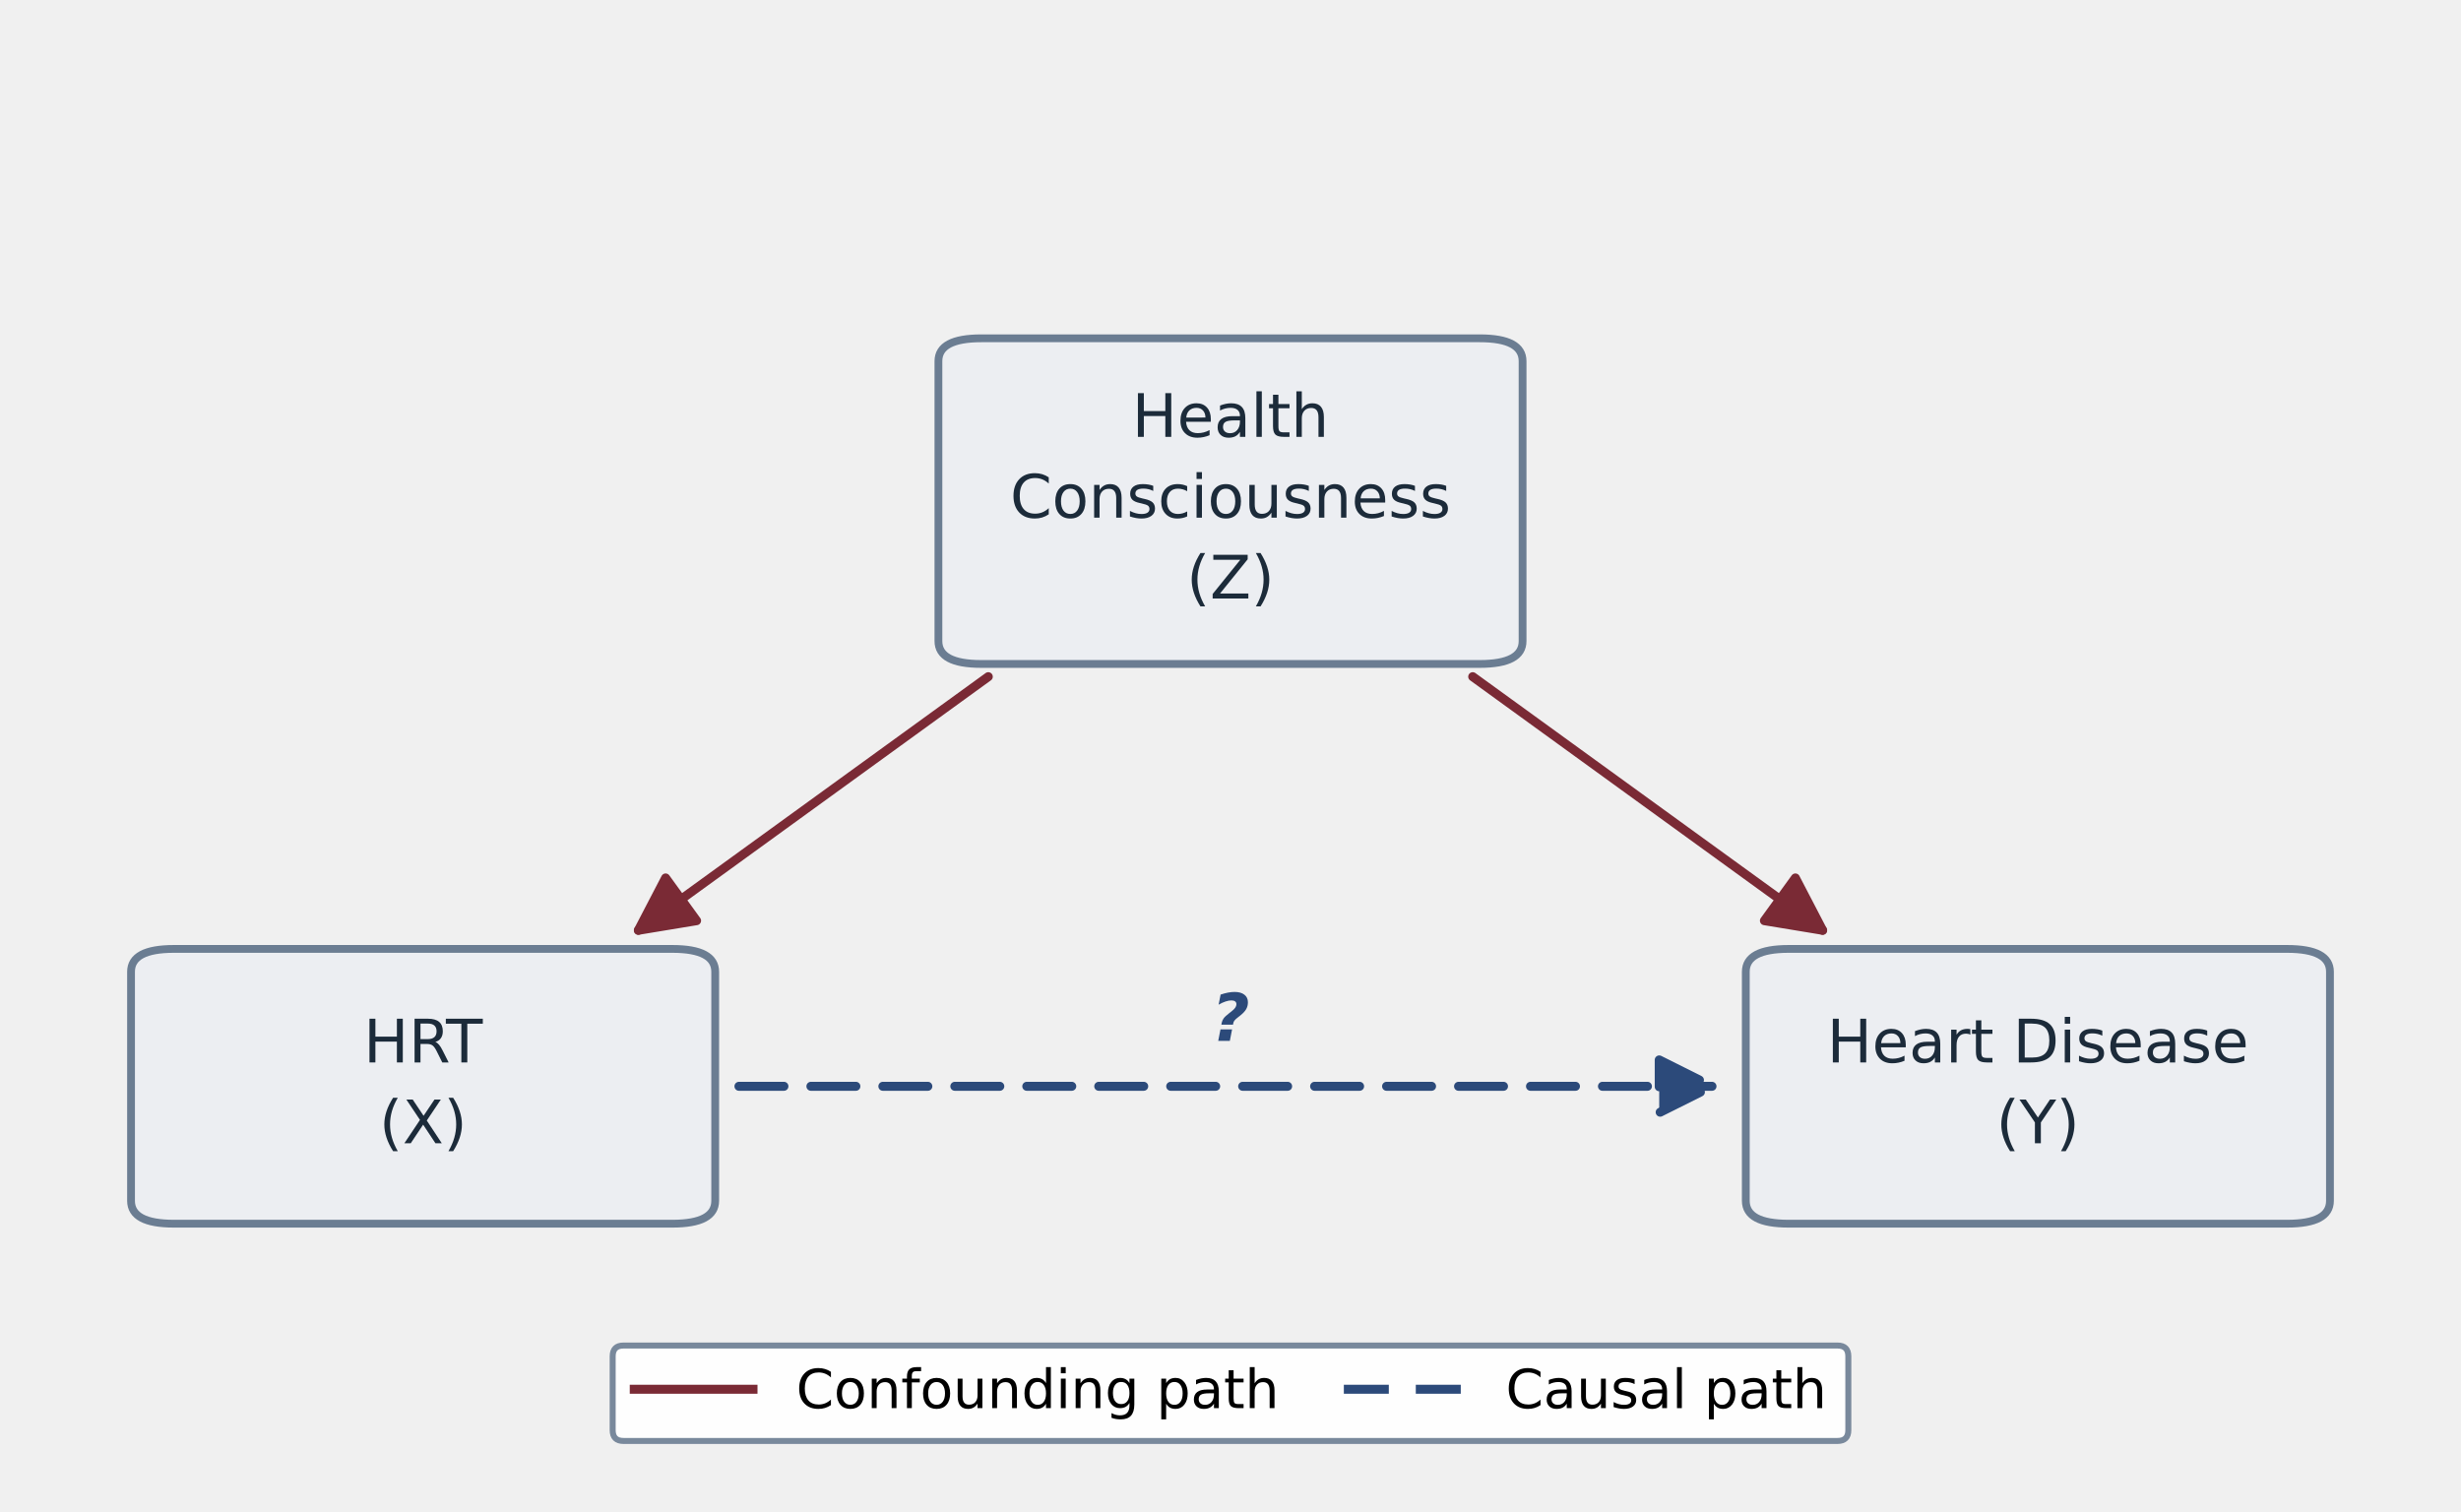
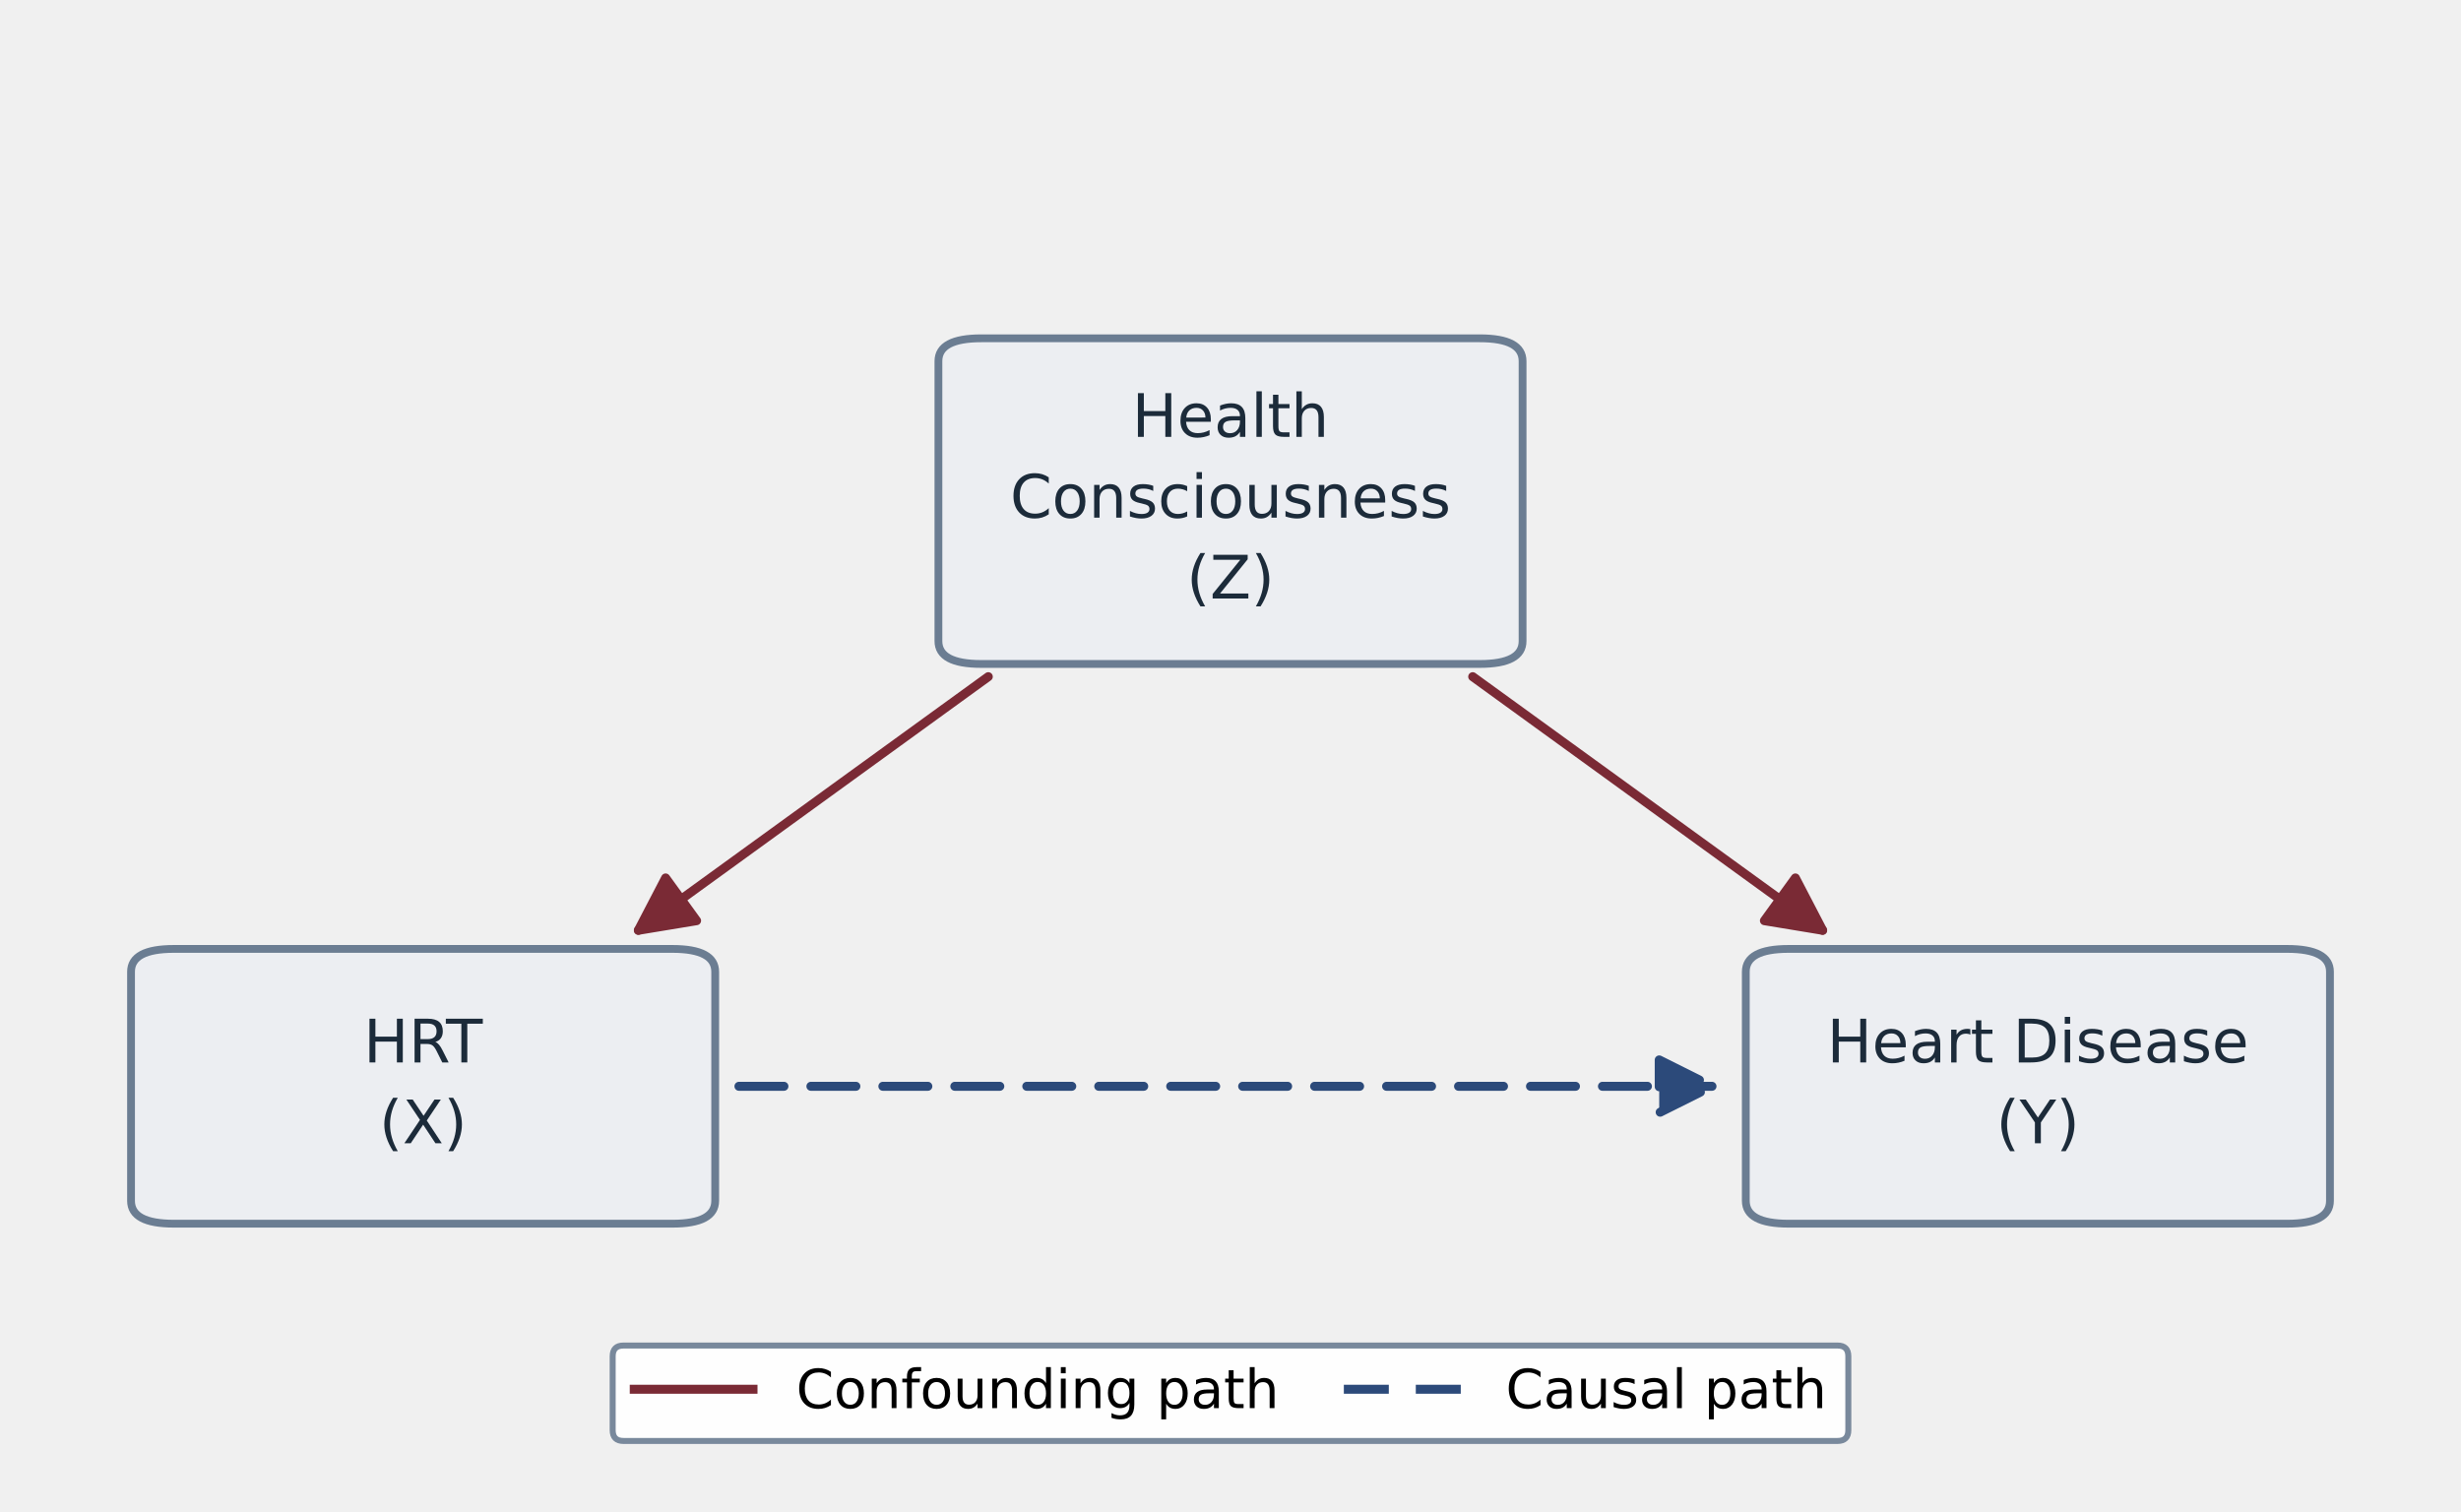
<svg xmlns="http://www.w3.org/2000/svg" xmlns:xlink="http://www.w3.org/1999/xlink" width="410.4pt" height="252pt" viewBox="0 0 410.4 252" version="1.1">
  <defs>
    <style type="text/css">*{stroke-linejoin: round; stroke-linecap: butt}</style>
  </defs>
  <g id="figure_1">
    <g id="patch_1">
      <path d="M -0 252  L 410.4 252  L 410.4 0  L -0 0  L -0 252  z " style="fill: none" />
    </g>
    <g id="axes_1">
      <g id="patch_2">
-         <path d="M 163.62 110.726  L 246.78 110.726  Q 253.908 110.726 253.908 106.907  L 253.908 60.236  Q 253.908 56.417 246.78 56.417  L 163.62 56.417  Q 156.492 56.417 156.492 60.236  L 156.492 106.907  Q 156.492 110.726 163.62 110.726  z " clip-path="url(#p04ce36d9e2)" style="fill: #eceef2; stroke: #6b7d92; stroke-width: 1.3; stroke-linejoin: miter" />
+         <path d="M 163.62 110.726  L 246.78 110.726  Q 253.908 110.726 253.908 106.907  L 253.908 60.236  Q 253.908 56.417 246.78 56.417  L 163.62 56.417  Q 156.492 56.417 156.492 60.236  L 156.492 106.907  Q 156.492 110.726 163.62 110.726  z " clip-path="url(#p2fb15f5cb1)" style="fill: #eceef2; stroke: #6b7d92; stroke-width: 1.3; stroke-linejoin: miter" />
      </g>
      <g id="patch_3">
-         <path d="M 28.98 204.069  L 112.14 204.069  Q 119.268 204.069 119.268 200.25  L 119.268 162.064  Q 119.268 158.246 112.14 158.246  L 28.98 158.246  Q 21.852 158.246 21.852 162.064  L 21.852 200.25  Q 21.852 204.069 28.98 204.069  z " clip-path="url(#p04ce36d9e2)" style="fill: #eceef2; stroke: #6b7d92; stroke-width: 1.3; stroke-linejoin: miter" />
+         <path d="M 28.98 204.069  L 112.14 204.069  Q 119.268 204.069 119.268 200.25  L 119.268 162.064  Q 119.268 158.246 112.14 158.246  L 28.98 158.246  Q 21.852 158.246 21.852 162.064  L 21.852 200.25  Q 21.852 204.069 28.98 204.069  z " clip-path="url(#p2fb15f5cb1)" style="fill: #eceef2; stroke: #6b7d92; stroke-width: 1.3; stroke-linejoin: miter" />
      </g>
      <g id="patch_4">
-         <path d="M 298.26 204.069  L 381.42 204.069  Q 388.548 204.069 388.548 200.25  L 388.548 162.064  Q 388.548 158.246 381.42 158.246  L 298.26 158.246  Q 291.132 158.246 291.132 162.064  L 291.132 200.25  Q 291.132 204.069 298.26 204.069  z " clip-path="url(#p04ce36d9e2)" style="fill: #eceef2; stroke: #6b7d92; stroke-width: 1.3; stroke-linejoin: miter" />
+         <path d="M 298.26 204.069  L 381.42 204.069  Q 388.548 204.069 388.548 200.25  L 388.548 162.064  Q 388.548 158.246 381.42 158.246  L 298.26 158.246  Q 291.132 158.246 291.132 162.064  L 291.132 200.25  Q 291.132 204.069 298.26 204.069  z " clip-path="url(#p2fb15f5cb1)" style="fill: #eceef2; stroke: #6b7d92; stroke-width: 1.3; stroke-linejoin: miter" />
      </g>
      <g id="patch_5">
-         <path d="M 164.808 112.847  Q 134.953 134.486 106.456 155.14  " clip-path="url(#p04ce36d9e2)" style="fill: none; stroke: #7a2a35; stroke-width: 1.5; stroke-linecap: round" />
-         <path d="M 116.163 153.538  L 106.456 155.14  L 110.999 146.413  z " clip-path="url(#p04ce36d9e2)" style="fill: #7a2a35; stroke: #7a2a35; stroke-width: 1.5; stroke-linecap: round" />
+         <path d="M 164.808 112.847  Q 134.953 134.486 106.456 155.14  " clip-path="url(#p2fb15f5cb1)" style="fill: none; stroke: #7a2a35; stroke-width: 1.5; stroke-linecap: round" />
+         <path d="M 116.163 153.538  L 106.456 155.14  L 110.999 146.413  z " clip-path="url(#p2fb15f5cb1)" style="fill: #7a2a35; stroke: #7a2a35; stroke-width: 1.5; stroke-linecap: round" />
      </g>
      <g id="patch_6">
-         <path d="M 245.592 112.847  Q 275.447 134.486 303.944 155.14  " clip-path="url(#p04ce36d9e2)" style="fill: none; stroke: #7a2a35; stroke-width: 1.5; stroke-linecap: round" />
-         <path d="M 299.401 146.413  L 303.944 155.14  L 294.237 153.538  z " clip-path="url(#p04ce36d9e2)" style="fill: #7a2a35; stroke: #7a2a35; stroke-width: 1.5; stroke-linecap: round" />
+         <path d="M 245.592 112.847  Q 275.447 134.486 303.944 155.14  " clip-path="url(#p2fb15f5cb1)" style="fill: none; stroke: #7a2a35; stroke-width: 1.5; stroke-linecap: round" />
+         <path d="M 299.401 146.413  L 303.944 155.14  L 294.237 153.538  z " clip-path="url(#p2fb15f5cb1)" style="fill: #7a2a35; stroke: #7a2a35; stroke-width: 1.5; stroke-linecap: round" />
      </g>
      <g id="patch_7">
-         <path d="M 123.228 181.157  Q 205.2 181.157 285.495 181.157  " clip-path="url(#p04ce36d9e2)" style="fill: none; stroke-dasharray: 7.5,4.5; stroke-dashoffset: 0; stroke: #2c4a7a; stroke-width: 1.5; stroke-linecap: round" />
-         <path d="M 276.695 176.757  L 285.495 181.157  L 276.695 185.557  z " clip-path="url(#p04ce36d9e2)" style="fill: #2c4a7a; stroke-dasharray: 7.5,4.5; stroke-dashoffset: 0; stroke: #2c4a7a; stroke-width: 1.5; stroke-linecap: round" />
+         <path d="M 123.228 181.157  Q 205.2 181.157 285.495 181.157  " clip-path="url(#p2fb15f5cb1)" style="fill: none; stroke-dasharray: 7.5,4.5; stroke-dashoffset: 0; stroke: #2c4a7a; stroke-width: 1.5; stroke-linecap: round" />
+         <path d="M 276.695 176.757  L 285.495 181.157  L 276.695 185.557  z " clip-path="url(#p2fb15f5cb1)" style="fill: #2c4a7a; stroke-dasharray: 7.5,4.5; stroke-dashoffset: 0; stroke: #2c4a7a; stroke-width: 1.5; stroke-linecap: round" />
      </g>
      <g id="text_1">
        <g style="fill: #1c2b3a" transform="translate(188.7812 72.85346) scale(0.1 -0.1)">
          <defs>
            <path id="DejaVuSans-48" d="M 628 4666  L 1259 4666  L 1259 2753  L 3553 2753  L 3553 4666  L 4184 4666  L 4184 0  L 3553 0  L 3553 2222  L 1259 2222  L 1259 0  L 628 0  L 628 4666  z " transform="scale(0.015625)" />
            <path id="DejaVuSans-65" d="M 3597 1894  L 3597 1613  L 953 1613  Q 991 1019 1311 708  Q 1631 397 2203 397  Q 2534 397 2845 478  Q 3156 559 3463 722  L 3463 178  Q 3153 47 2828 -22  Q 2503 -91 2169 -91  Q 1331 -91 842 396  Q 353 884 353 1716  Q 353 2575 817 3079  Q 1281 3584 2069 3584  Q 2775 3584 3186 3129  Q 3597 2675 3597 1894  z M 3022 2063  Q 3016 2534 2758 2815  Q 2500 3097 2075 3097  Q 1594 3097 1305 2825  Q 1016 2553 972 2059  L 3022 2063  z " transform="scale(0.015625)" />
            <path id="DejaVuSans-61" d="M 2194 1759  Q 1497 1759 1228 1600  Q 959 1441 959 1056  Q 959 750 1161 570  Q 1363 391 1709 391  Q 2188 391 2477 730  Q 2766 1069 2766 1631  L 2766 1759  L 2194 1759  z M 3341 1997  L 3341 0  L 2766 0  L 2766 531  Q 2569 213 2275 61  Q 1981 -91 1556 -91  Q 1019 -91 701 211  Q 384 513 384 1019  Q 384 1609 779 1909  Q 1175 2209 1959 2209  L 2766 2209  L 2766 2266  Q 2766 2663 2505 2880  Q 2244 3097 1772 3097  Q 1472 3097 1187 3025  Q 903 2953 641 2809  L 641 3341  Q 956 3463 1253 3523  Q 1550 3584 1831 3584  Q 2591 3584 2966 3190  Q 3341 2797 3341 1997  z " transform="scale(0.015625)" />
            <path id="DejaVuSans-6c" d="M 603 4863  L 1178 4863  L 1178 0  L 603 0  L 603 4863  z " transform="scale(0.015625)" />
            <path id="DejaVuSans-74" d="M 1172 4494  L 1172 3500  L 2356 3500  L 2356 3053  L 1172 3053  L 1172 1153  Q 1172 725 1289 603  Q 1406 481 1766 481  L 2356 481  L 2356 0  L 1766 0  Q 1100 0 847 248  Q 594 497 594 1153  L 594 3053  L 172 3053  L 172 3500  L 594 3500  L 594 4494  L 1172 4494  z " transform="scale(0.015625)" />
            <path id="DejaVuSans-68" d="M 3513 2113  L 3513 0  L 2938 0  L 2938 2094  Q 2938 2591 2744 2837  Q 2550 3084 2163 3084  Q 1697 3084 1428 2787  Q 1159 2491 1159 1978  L 1159 0  L 581 0  L 581 4863  L 1159 4863  L 1159 2956  Q 1366 3272 1645 3428  Q 1925 3584 2291 3584  Q 2894 3584 3203 3211  Q 3513 2838 3513 2113  z " transform="scale(0.015625)" />
          </defs>
          <use xlink:href="#DejaVuSans-48" />
          <use xlink:href="#DejaVuSans-65" x="75.195" />
          <use xlink:href="#DejaVuSans-61" x="136.719" />
          <use xlink:href="#DejaVuSans-6c" x="197.998" />
          <use xlink:href="#DejaVuSans-74" x="225.781" />
          <use xlink:href="#DejaVuSans-68" x="264.99" />
        </g>
        <g style="fill: #1c2b3a" transform="translate(168.45 86.3308) scale(0.1 -0.1)">
          <defs>
            <path id="DejaVuSans-43" d="M 4122 4306  L 4122 3641  Q 3803 3938 3442 4084  Q 3081 4231 2675 4231  Q 1875 4231 1450 3742  Q 1025 3253 1025 2328  Q 1025 1406 1450 917  Q 1875 428 2675 428  Q 3081 428 3442 575  Q 3803 722 4122 1019  L 4122 359  Q 3791 134 3420 21  Q 3050 -91 2638 -91  Q 1578 -91 968 557  Q 359 1206 359 2328  Q 359 3453 968 4101  Q 1578 4750 2638 4750  Q 3056 4750 3426 4639  Q 3797 4528 4122 4306  z " transform="scale(0.015625)" />
            <path id="DejaVuSans-6f" d="M 1959 3097  Q 1497 3097 1228 2736  Q 959 2375 959 1747  Q 959 1119 1226 758  Q 1494 397 1959 397  Q 2419 397 2687 759  Q 2956 1122 2956 1747  Q 2956 2369 2687 2733  Q 2419 3097 1959 3097  z M 1959 3584  Q 2709 3584 3137 3096  Q 3566 2609 3566 1747  Q 3566 888 3137 398  Q 2709 -91 1959 -91  Q 1206 -91 779 398  Q 353 888 353 1747  Q 353 2609 779 3096  Q 1206 3584 1959 3584  z " transform="scale(0.015625)" />
            <path id="DejaVuSans-6e" d="M 3513 2113  L 3513 0  L 2938 0  L 2938 2094  Q 2938 2591 2744 2837  Q 2550 3084 2163 3084  Q 1697 3084 1428 2787  Q 1159 2491 1159 1978  L 1159 0  L 581 0  L 581 3500  L 1159 3500  L 1159 2956  Q 1366 3272 1645 3428  Q 1925 3584 2291 3584  Q 2894 3584 3203 3211  Q 3513 2838 3513 2113  z " transform="scale(0.015625)" />
            <path id="DejaVuSans-73" d="M 2834 3397  L 2834 2853  Q 2591 2978 2328 3040  Q 2066 3103 1784 3103  Q 1356 3103 1142 2972  Q 928 2841 928 2578  Q 928 2378 1081 2264  Q 1234 2150 1697 2047  L 1894 2003  Q 2506 1872 2764 1633  Q 3022 1394 3022 966  Q 3022 478 2636 193  Q 2250 -91 1575 -91  Q 1294 -91 989 -36  Q 684 19 347 128  L 347 722  Q 666 556 975 473  Q 1284 391 1588 391  Q 1994 391 2212 530  Q 2431 669 2431 922  Q 2431 1156 2273 1281  Q 2116 1406 1581 1522  L 1381 1569  Q 847 1681 609 1914  Q 372 2147 372 2553  Q 372 3047 722 3315  Q 1072 3584 1716 3584  Q 2034 3584 2315 3537  Q 2597 3491 2834 3397  z " transform="scale(0.015625)" />
            <path id="DejaVuSans-63" d="M 3122 3366  L 3122 2828  Q 2878 2963 2633 3030  Q 2388 3097 2138 3097  Q 1578 3097 1268 2742  Q 959 2388 959 1747  Q 959 1106 1268 751  Q 1578 397 2138 397  Q 2388 397 2633 464  Q 2878 531 3122 666  L 3122 134  Q 2881 22 2623 -34  Q 2366 -91 2075 -91  Q 1284 -91 818 406  Q 353 903 353 1747  Q 353 2603 823 3093  Q 1294 3584 2113 3584  Q 2378 3584 2631 3529  Q 2884 3475 3122 3366  z " transform="scale(0.015625)" />
            <path id="DejaVuSans-69" d="M 603 3500  L 1178 3500  L 1178 0  L 603 0  L 603 3500  z M 603 4863  L 1178 4863  L 1178 4134  L 603 4134  L 603 4863  z " transform="scale(0.015625)" />
            <path id="DejaVuSans-75" d="M 544 1381  L 544 3500  L 1119 3500  L 1119 1403  Q 1119 906 1312 657  Q 1506 409 1894 409  Q 2359 409 2629 706  Q 2900 1003 2900 1516  L 2900 3500  L 3475 3500  L 3475 0  L 2900 0  L 2900 538  Q 2691 219 2414 64  Q 2138 -91 1772 -91  Q 1169 -91 856 284  Q 544 659 544 1381  z M 1991 3584  L 1991 3584  z " transform="scale(0.015625)" />
          </defs>
          <use xlink:href="#DejaVuSans-43" />
          <use xlink:href="#DejaVuSans-6f" x="69.824" />
          <use xlink:href="#DejaVuSans-6e" x="131.006" />
          <use xlink:href="#DejaVuSans-73" x="194.385" />
          <use xlink:href="#DejaVuSans-63" x="246.484" />
          <use xlink:href="#DejaVuSans-69" x="301.465" />
          <use xlink:href="#DejaVuSans-6f" x="329.248" />
          <use xlink:href="#DejaVuSans-75" x="390.43" />
          <use xlink:href="#DejaVuSans-73" x="453.809" />
          <use xlink:href="#DejaVuSans-6e" x="505.908" />
          <use xlink:href="#DejaVuSans-65" x="569.287" />
          <use xlink:href="#DejaVuSans-73" x="630.811" />
          <use xlink:href="#DejaVuSans-73" x="682.91" />
        </g>
        <g style="fill: #1c2b3a" transform="translate(197.8734 99.80815) scale(0.1 -0.1)">
          <defs>
            <path id="DejaVuSans-28" d="M 1984 4856  Q 1566 4138 1362 3434  Q 1159 2731 1159 2009  Q 1159 1288 1364 580  Q 1569 -128 1984 -844  L 1484 -844  Q 1016 -109 783 600  Q 550 1309 550 2009  Q 550 2706 781 3412  Q 1013 4119 1484 4856  L 1984 4856  z " transform="scale(0.015625)" />
            <path id="DejaVuSans-5a" d="M 359 4666  L 4025 4666  L 4025 4184  L 1075 531  L 4097 531  L 4097 0  L 288 0  L 288 481  L 3238 4134  L 359 4134  L 359 4666  z " transform="scale(0.015625)" />
            <path id="DejaVuSans-29" d="M 513 4856  L 1013 4856  Q 1481 4119 1714 3412  Q 1947 2706 1947 2009  Q 1947 1309 1714 600  Q 1481 -109 1013 -844  L 513 -844  Q 928 -128 1133 580  Q 1338 1288 1338 2009  Q 1338 2731 1133 3434  Q 928 4138 513 4856  z " transform="scale(0.015625)" />
          </defs>
          <use xlink:href="#DejaVuSans-28" />
          <use xlink:href="#DejaVuSans-5a" x="39.014" />
          <use xlink:href="#DejaVuSans-29" x="107.52" />
        </g>
      </g>
      <g id="text_2">
        <g style="fill: #1c2b3a" transform="translate(60.63422 177.1778) scale(0.1 -0.1)">
          <defs>
            <path id="DejaVuSans-52" d="M 2841 2188  Q 3044 2119 3236 1894  Q 3428 1669 3622 1275  L 4263 0  L 3584 0  L 2988 1197  Q 2756 1666 2539 1819  Q 2322 1972 1947 1972  L 1259 1972  L 1259 0  L 628 0  L 628 4666  L 2053 4666  Q 2853 4666 3247 4331  Q 3641 3997 3641 3322  Q 3641 2881 3436 2590  Q 3231 2300 2841 2188  z M 1259 4147  L 1259 2491  L 2053 2491  Q 2509 2491 2742 2702  Q 2975 2913 2975 3322  Q 2975 3731 2742 3939  Q 2509 4147 2053 4147  L 1259 4147  z " transform="scale(0.015625)" />
            <path id="DejaVuSans-54" d="M -19 4666  L 3928 4666  L 3928 4134  L 2272 4134  L 2272 0  L 1638 0  L 1638 4134  L -19 4134  L -19 4666  z " transform="scale(0.015625)" />
          </defs>
          <use xlink:href="#DejaVuSans-48" />
          <use xlink:href="#DejaVuSans-52" x="75.195" />
          <use xlink:href="#DejaVuSans-54" x="137.428" />
        </g>
        <g style="fill: #1c2b3a" transform="translate(63.23344 190.6552) scale(0.1 -0.1)">
          <defs>
            <path id="DejaVuSans-58" d="M 403 4666  L 1081 4666  L 2241 2931  L 3406 4666  L 4084 4666  L 2584 2425  L 4184 0  L 3506 0  L 2194 1984  L 872 0  L 191 0  L 1856 2491  L 403 4666  z " transform="scale(0.015625)" />
          </defs>
          <use xlink:href="#DejaVuSans-28" />
          <use xlink:href="#DejaVuSans-58" x="39.014" />
          <use xlink:href="#DejaVuSans-29" x="107.52" />
        </g>
      </g>
      <g id="text_3">
        <g style="fill: #1c2b3a" transform="translate(304.6689 177.1778) scale(0.1 -0.1)">
          <defs>
            <path id="DejaVuSans-72" d="M 2631 2963  Q 2534 3019 2420 3045  Q 2306 3072 2169 3072  Q 1681 3072 1420 2755  Q 1159 2438 1159 1844  L 1159 0  L 581 0  L 581 3500  L 1159 3500  L 1159 2956  Q 1341 3275 1631 3429  Q 1922 3584 2338 3584  Q 2397 3584 2469 3576  Q 2541 3569 2628 3553  L 2631 2963  z " transform="scale(0.015625)" />
            <path id="DejaVuSans-20" transform="scale(0.015625)" />
            <path id="DejaVuSans-44" d="M 1259 4147  L 1259 519  L 2022 519  Q 2988 519 3436 956  Q 3884 1394 3884 2338  Q 3884 3275 3436 3711  Q 2988 4147 2022 4147  L 1259 4147  z M 628 4666  L 1925 4666  Q 3281 4666 3915 4102  Q 4550 3538 4550 2338  Q 4550 1131 3912 565  Q 3275 0 1925 0  L 628 0  L 628 4666  z " transform="scale(0.015625)" />
          </defs>
          <use xlink:href="#DejaVuSans-48" />
          <use xlink:href="#DejaVuSans-65" x="75.195" />
          <use xlink:href="#DejaVuSans-61" x="136.719" />
          <use xlink:href="#DejaVuSans-72" x="197.998" />
          <use xlink:href="#DejaVuSans-74" x="239.111" />
          <use xlink:href="#DejaVuSans-20" x="278.32" />
          <use xlink:href="#DejaVuSans-44" x="310.107" />
          <use xlink:href="#DejaVuSans-69" x="387.109" />
          <use xlink:href="#DejaVuSans-73" x="414.893" />
          <use xlink:href="#DejaVuSans-65" x="466.992" />
          <use xlink:href="#DejaVuSans-61" x="528.516" />
          <use xlink:href="#DejaVuSans-73" x="589.795" />
          <use xlink:href="#DejaVuSans-65" x="641.895" />
        </g>
        <g style="fill: #1c2b3a" transform="translate(332.8845 190.6552) scale(0.1 -0.1)">
          <defs>
            <path id="DejaVuSans-59" d="M -13 4666  L 666 4666  L 1959 2747  L 3244 4666  L 3922 4666  L 2272 2222  L 2272 0  L 1638 0  L 1638 2222  L -13 4666  z " transform="scale(0.015625)" />
          </defs>
          <use xlink:href="#DejaVuSans-28" />
          <use xlink:href="#DejaVuSans-59" x="39.014" />
          <use xlink:href="#DejaVuSans-29" x="100.098" />
        </g>
      </g>
-       <g id="text_4">
-         <g style="fill: #2c4a7a" transform="translate(202.0091 173.5853) scale(0.11 -0.11)">
-           <defs>
-             <path id="DejaVuSans-BoldOblique-3f" d="M 884 1113  L 2009 1113  L 1791 0  L 666 0  L 884 1113  z M 2100 1575  L 972 1575  L 997 1728  Q 1047 1978 1183 2173  Q 1319 2369 1728 2688  L 1959 2869  Q 2206 3059 2318 3225  Q 2431 3391 2431 3559  Q 2431 3738 2304 3833  Q 2178 3928 1941 3928  Q 1691 3928 1377 3823  Q 1063 3719 703 3513  L 897 4494  Q 1294 4625 1622 4687  Q 1950 4750 2253 4750  Q 2859 4750 3203 4483  Q 3547 4216 3547 3750  Q 3547 3378 3381 3084  Q 3216 2791 2816 2472  L 2578 2284  Q 2328 2091 2239 1970  Q 2150 1850 2125 1716  L 2100 1575  z " transform="scale(0.015625)" />
-           </defs>
-           <use xlink:href="#DejaVuSans-BoldOblique-3f" />
-         </g>
-       </g>
      <g id="legend_1">
        <g id="patch_8">
          <path d="M 103.97 240.3  L 306.43 240.3  Q 308.23 240.3 308.23 238.5  L 308.23 226.19  Q 308.23 224.39 306.43 224.39  L 103.97 224.39  Q 102.17 224.39 102.17 226.19  L 102.17 238.5  Q 102.17 240.3 103.97 240.3  z " style="fill: #ffffff; opacity: 0.9; stroke: #6b7d92; stroke-linejoin: miter" />
        </g>
        <g id="line2d_1">
          <path d="M 105.77 231.678  L 115.67 231.678  L 125.57 231.678  " style="fill: none; stroke: #7a2a35; stroke-width: 1.5; stroke-linecap: square" />
        </g>
-         <g id="text_5">
+         <g id="text_4">
          <g transform="translate(132.7704 234.8283) scale(0.09 -0.09)">
            <defs>
              <path id="DejaVuSans-66" d="M 2375 4863  L 2375 4384  L 1825 4384  Q 1516 4384 1395 4259  Q 1275 4134 1275 3809  L 1275 3500  L 2222 3500  L 2222 3053  L 1275 3053  L 1275 0  L 697 0  L 697 3053  L 147 3053  L 147 3500  L 697 3500  L 697 3744  Q 697 4328 969 4595  Q 1241 4863 1831 4863  L 2375 4863  z " transform="scale(0.015625)" />
              <path id="DejaVuSans-64" d="M 2906 2969  L 2906 4863  L 3481 4863  L 3481 0  L 2906 0  L 2906 525  Q 2725 213 2448 61  Q 2172 -91 1784 -91  Q 1150 -91 751 415  Q 353 922 353 1747  Q 353 2572 751 3078  Q 1150 3584 1784 3584  Q 2172 3584 2448 3432  Q 2725 3281 2906 2969  z M 947 1747  Q 947 1113 1208 752  Q 1469 391 1925 391  Q 2381 391 2643 752  Q 2906 1113 2906 1747  Q 2906 2381 2643 2742  Q 2381 3103 1925 3103  Q 1469 3103 1208 2742  Q 947 2381 947 1747  z " transform="scale(0.015625)" />
              <path id="DejaVuSans-67" d="M 2906 1791  Q 2906 2416 2648 2759  Q 2391 3103 1925 3103  Q 1463 3103 1205 2759  Q 947 2416 947 1791  Q 947 1169 1205 825  Q 1463 481 1925 481  Q 2391 481 2648 825  Q 2906 1169 2906 1791  z M 3481 434  Q 3481 -459 3084 -895  Q 2688 -1331 1869 -1331  Q 1566 -1331 1297 -1286  Q 1028 -1241 775 -1147  L 775 -588  Q 1028 -725 1275 -790  Q 1522 -856 1778 -856  Q 2344 -856 2625 -561  Q 2906 -266 2906 331  L 2906 616  Q 2728 306 2450 153  Q 2172 0 1784 0  Q 1141 0 747 490  Q 353 981 353 1791  Q 353 2603 747 3093  Q 1141 3584 1784 3584  Q 2172 3584 2450 3431  Q 2728 3278 2906 2969  L 2906 3500  L 3481 3500  L 3481 434  z " transform="scale(0.015625)" />
              <path id="DejaVuSans-70" d="M 1159 525  L 1159 -1331  L 581 -1331  L 581 3500  L 1159 3500  L 1159 2969  Q 1341 3281 1617 3432  Q 1894 3584 2278 3584  Q 2916 3584 3314 3078  Q 3713 2572 3713 1747  Q 3713 922 3314 415  Q 2916 -91 2278 -91  Q 1894 -91 1617 61  Q 1341 213 1159 525  z M 3116 1747  Q 3116 2381 2855 2742  Q 2594 3103 2138 3103  Q 1681 3103 1420 2742  Q 1159 2381 1159 1747  Q 1159 1113 1420 752  Q 1681 391 2138 391  Q 2594 391 2855 752  Q 3116 1113 3116 1747  z " transform="scale(0.015625)" />
            </defs>
            <use xlink:href="#DejaVuSans-43" />
            <use xlink:href="#DejaVuSans-6f" x="69.824" />
            <use xlink:href="#DejaVuSans-6e" x="131.006" />
            <use xlink:href="#DejaVuSans-66" x="194.385" />
            <use xlink:href="#DejaVuSans-6f" x="229.59" />
            <use xlink:href="#DejaVuSans-75" x="290.771" />
            <use xlink:href="#DejaVuSans-6e" x="354.15" />
            <use xlink:href="#DejaVuSans-64" x="417.529" />
            <use xlink:href="#DejaVuSans-69" x="481.006" />
            <use xlink:href="#DejaVuSans-6e" x="508.789" />
            <use xlink:href="#DejaVuSans-67" x="572.168" />
            <use xlink:href="#DejaVuSans-20" x="635.645" />
            <use xlink:href="#DejaVuSans-70" x="667.432" />
            <use xlink:href="#DejaVuSans-61" x="730.908" />
            <use xlink:href="#DejaVuSans-74" x="792.188" />
            <use xlink:href="#DejaVuSans-68" x="831.396" />
          </g>
        </g>
        <g id="line2d_2">
          <path d="M 224.101 231.678  L 234.001 231.678  L 243.901 231.678  " style="fill: none; stroke-dasharray: 7.5,4.5; stroke-dashoffset: 0; stroke: #2c4a7a; stroke-width: 1.5" />
        </g>
-         <g id="text_6">
+         <g id="text_5">
          <g transform="translate(251.1007 234.8283) scale(0.09 -0.09)">
            <use xlink:href="#DejaVuSans-43" />
            <use xlink:href="#DejaVuSans-61" x="69.824" />
            <use xlink:href="#DejaVuSans-75" x="131.104" />
            <use xlink:href="#DejaVuSans-73" x="194.482" />
            <use xlink:href="#DejaVuSans-61" x="246.582" />
            <use xlink:href="#DejaVuSans-6c" x="307.861" />
            <use xlink:href="#DejaVuSans-20" x="335.645" />
            <use xlink:href="#DejaVuSans-70" x="367.432" />
            <use xlink:href="#DejaVuSans-61" x="430.908" />
            <use xlink:href="#DejaVuSans-74" x="492.188" />
            <use xlink:href="#DejaVuSans-68" x="531.396" />
          </g>
        </g>
      </g>
    </g>
  </g>
  <defs>
-     <clipPath id="p04ce36d9e2">
+     <clipPath id="p2fb15f5cb1">
      <rect x="7.2" y="7.2" width="396" height="237.6" />
    </clipPath>
  </defs>
</svg>
